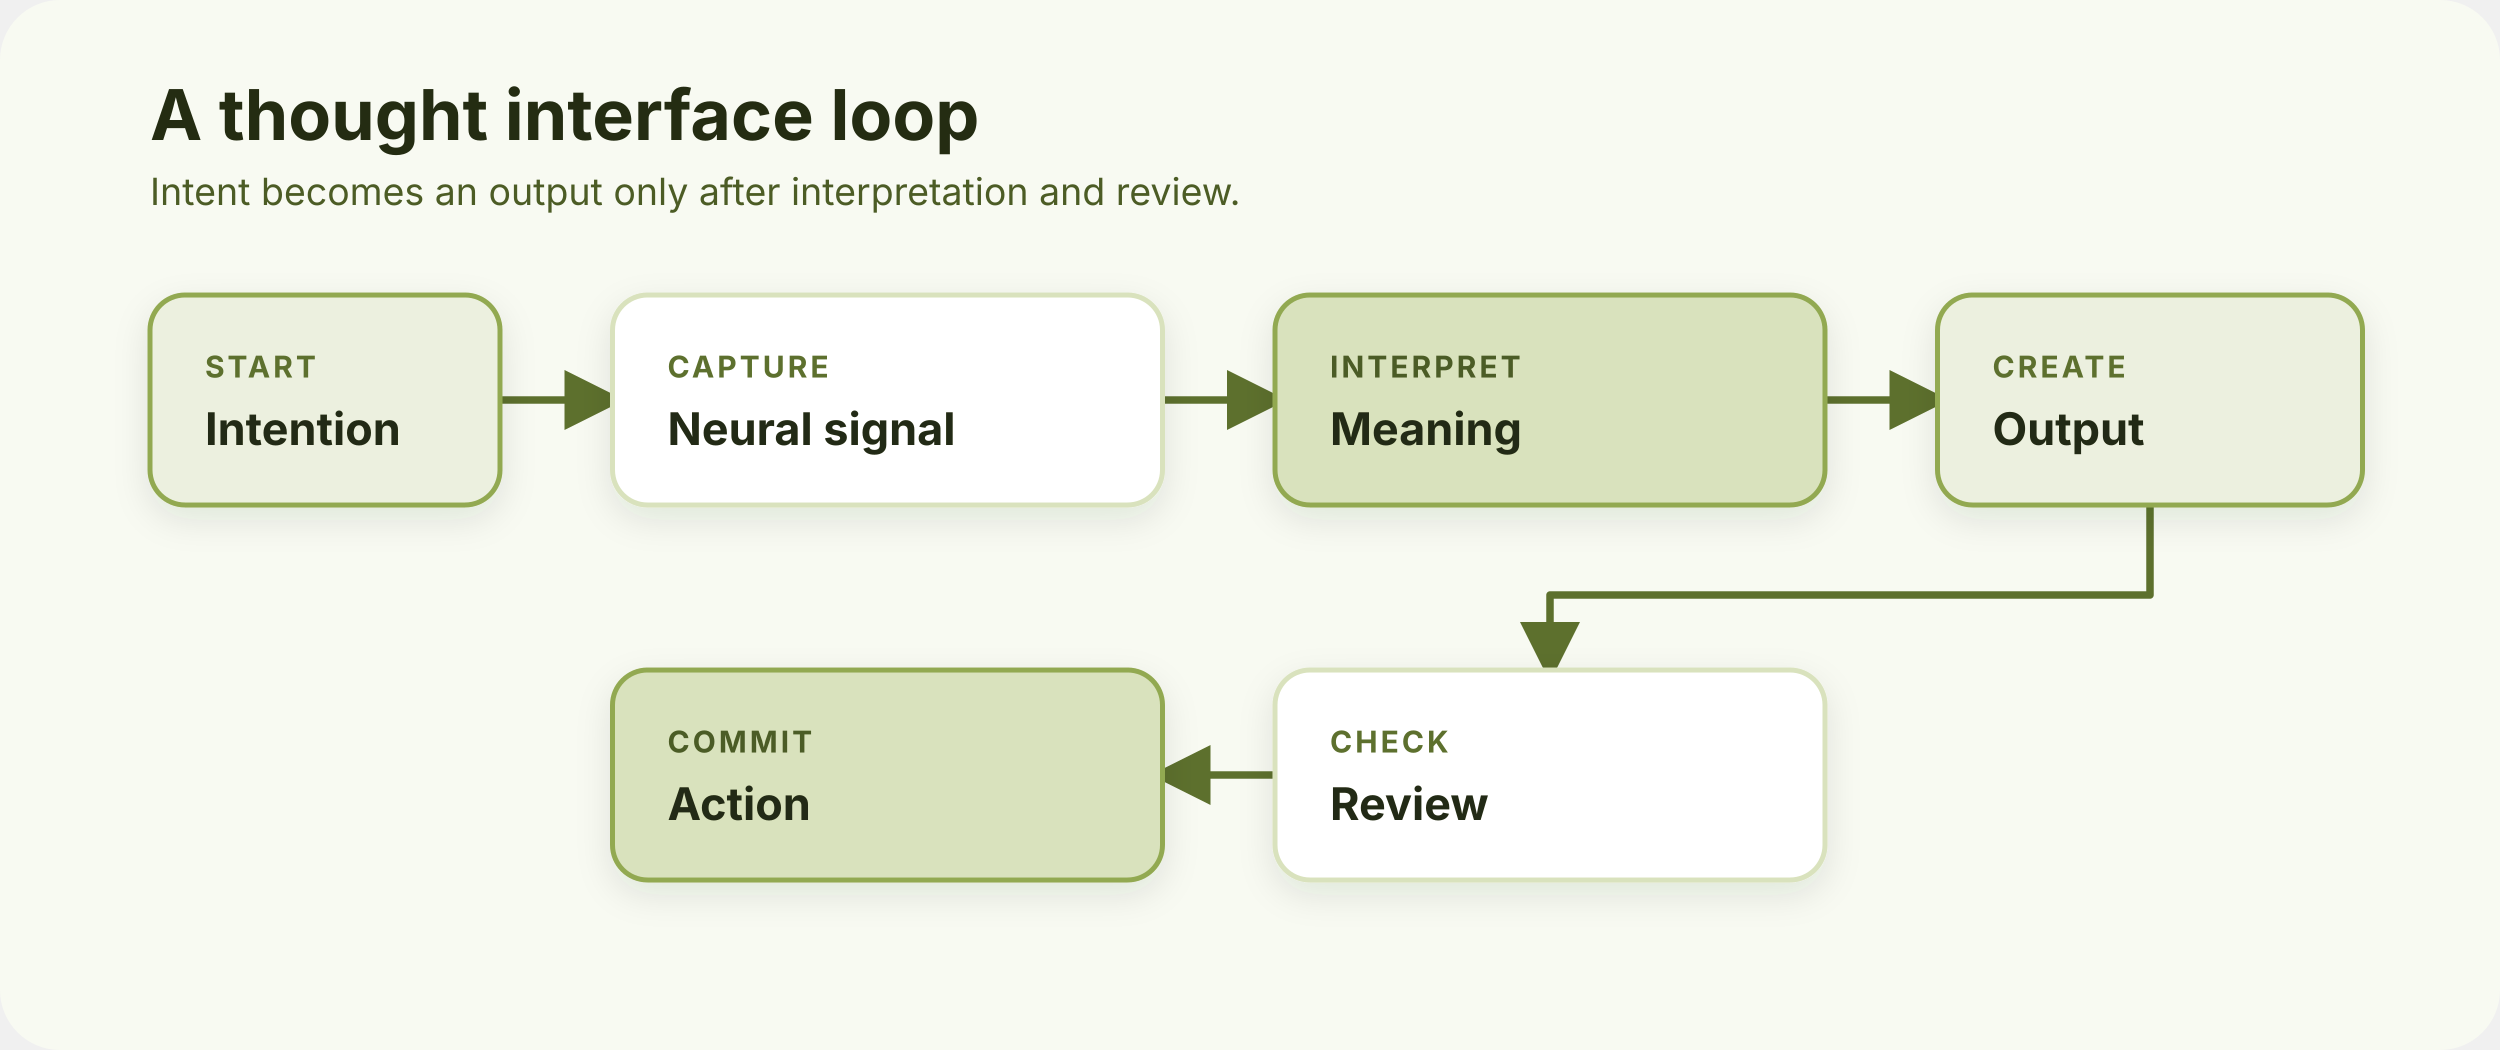
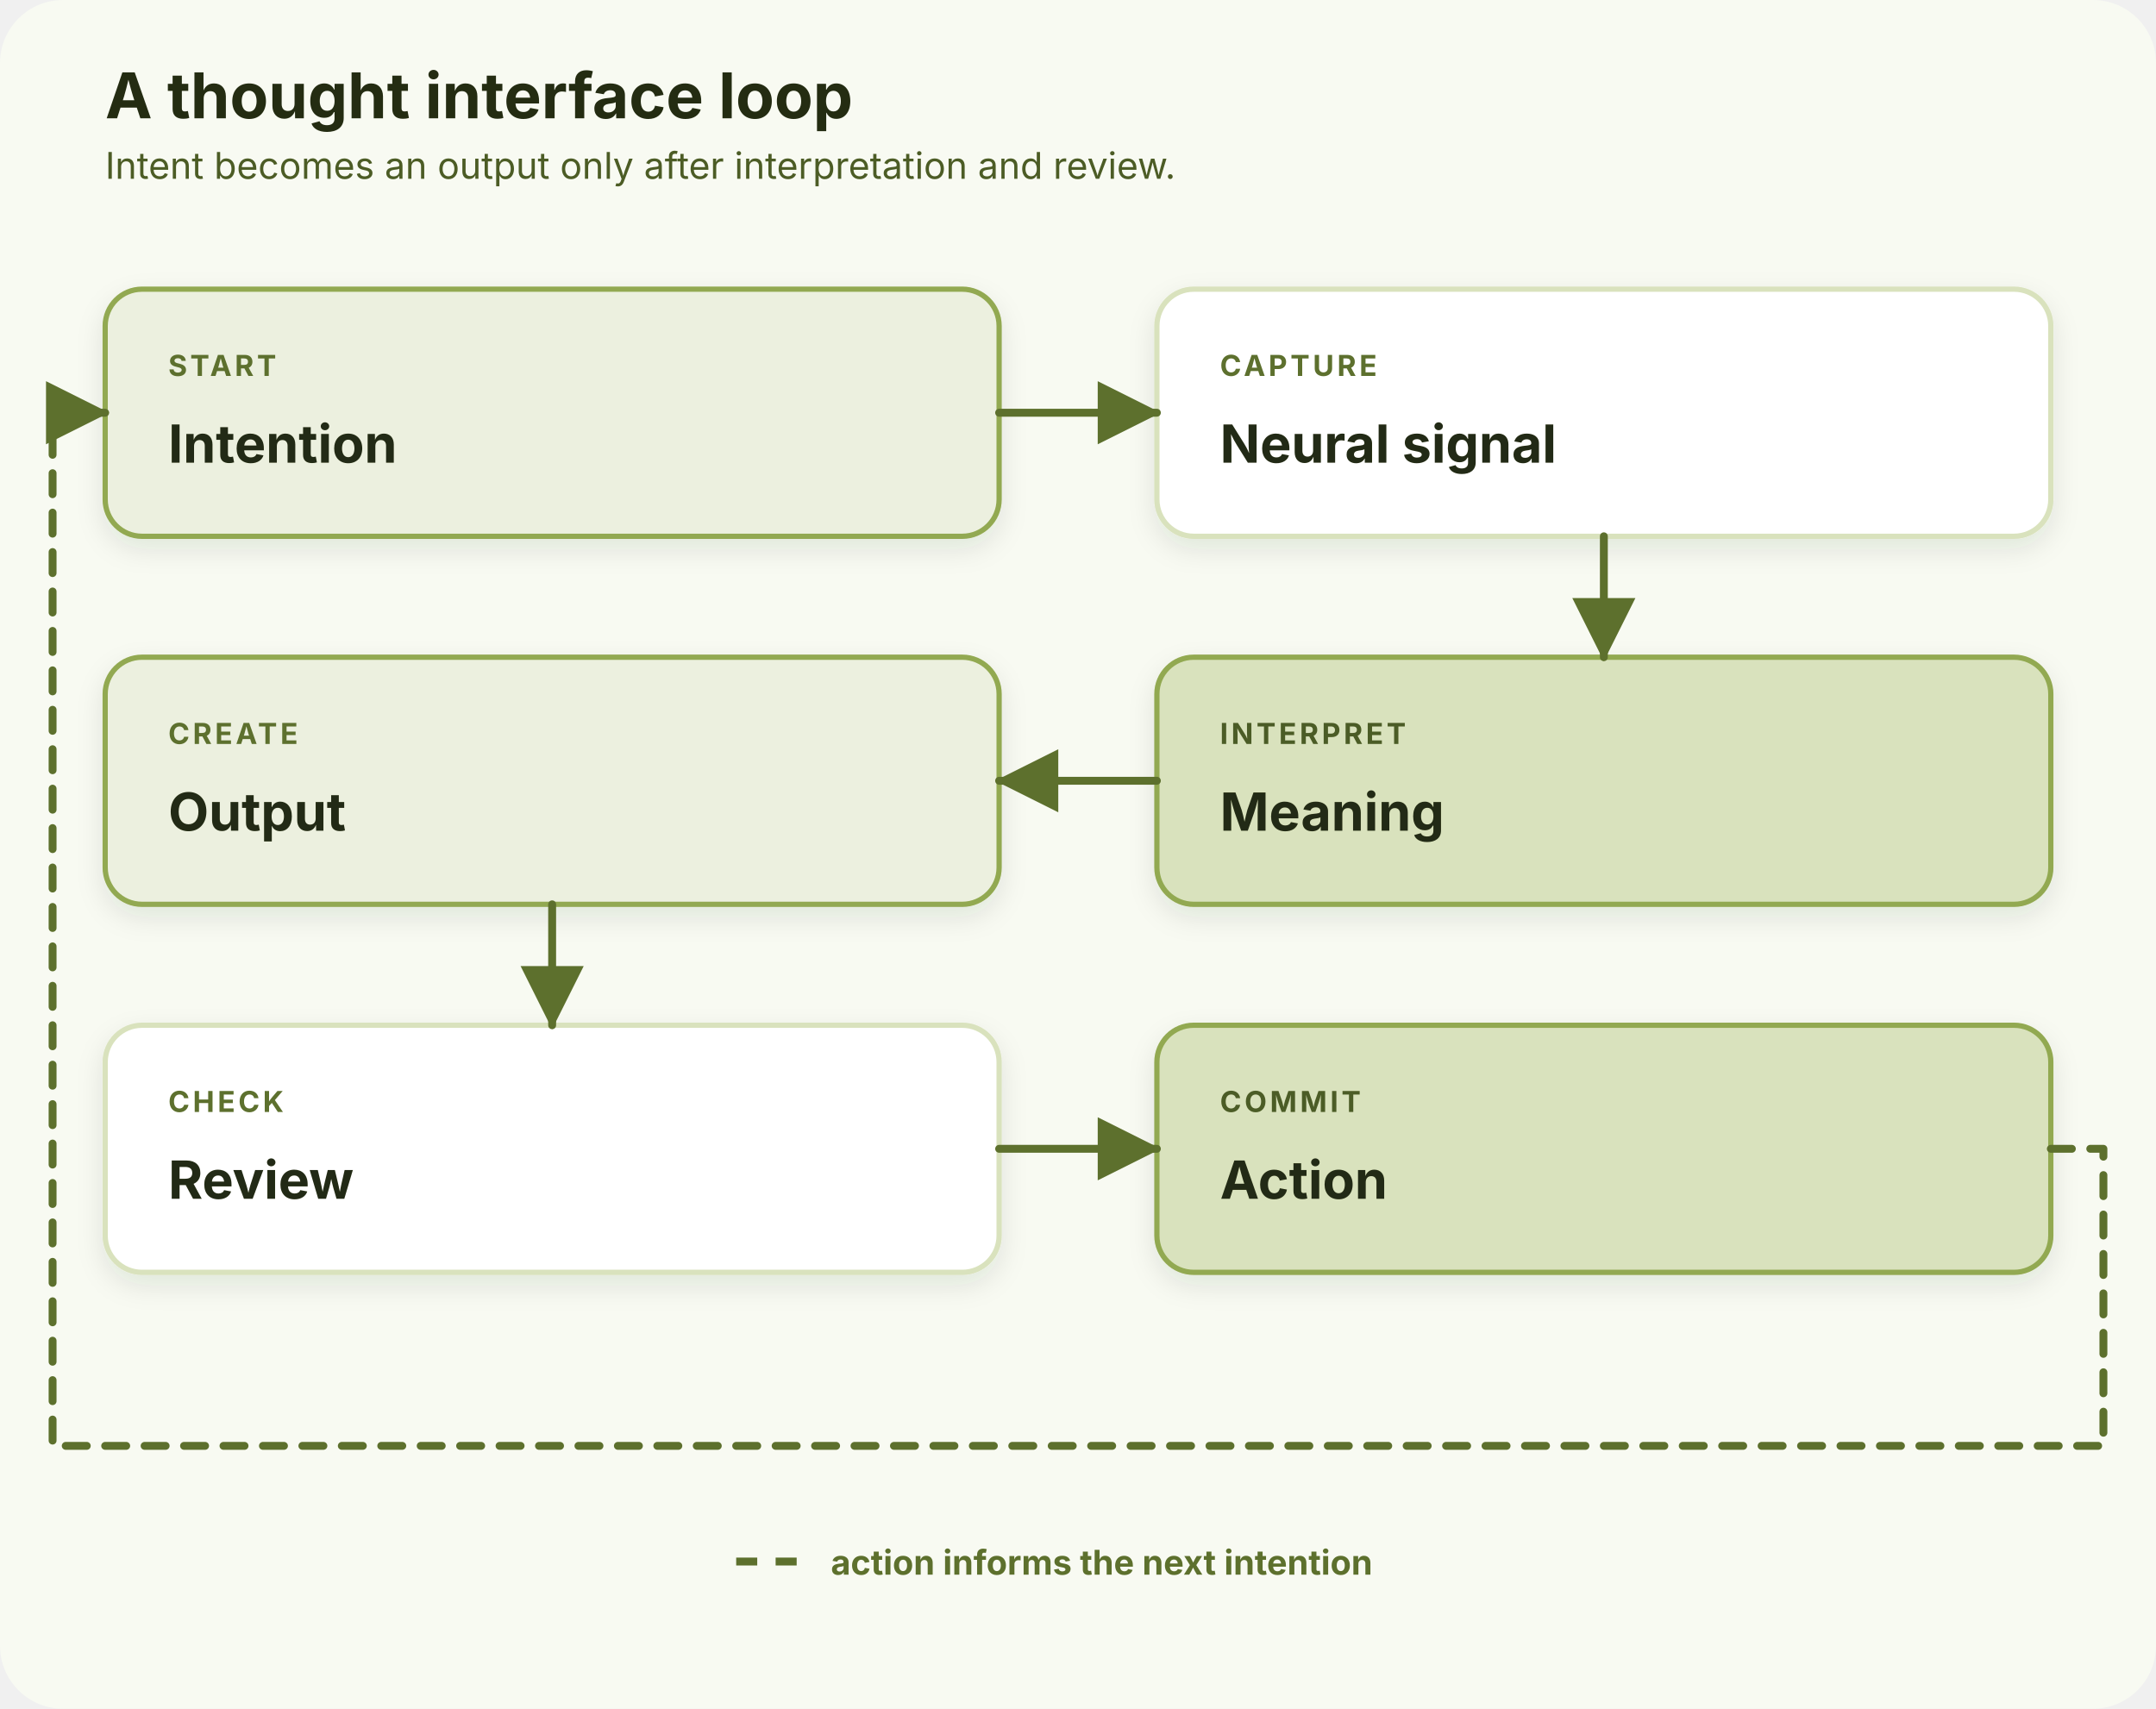
- <svg xmlns="http://www.w3.org/2000/svg" viewBox="0 0 1000 420" role="img" aria-labelledby="diagram-title diagram-description">
+ <svg xmlns="http://www.w3.org/2000/svg" viewBox="0 0 820 650" role="img" aria-labelledby="diagram-title diagram-description">
  <defs>
-     <marker id="arrow" viewBox="0 0 10 10" refX="8" refY="5" markerWidth="8" markerHeight="8" orient="auto">
-       <path d="M 0 0 L 10 5 L 0 10 z" fill="#5d702d" />
+     <marker id="arrow" viewBox="0 0 8 8" refX="7.5" refY="4" markerWidth="8" markerHeight="8" orient="auto">
+       <path d="M0 0 L8 4 L0 8z" fill="#5d702d" />
    </marker>
    <filter id="shadow" x="-10%" y="-20%" width="120%" height="150%">
-       <feDropShadow dx="0" dy="5" stdDeviation="7" flood-color="#242c12" flood-opacity="0.10" />
+       <feDropShadow dx="0" dy="4" stdDeviation="5" flood-color="#242c12" flood-opacity=".10" />
    </filter>
  </defs>
-   <rect width="1000" height="420" rx="24" fill="#f8faf2" />
-   <text x="60" y="56" font-family="Inter, ui-sans-serif, system-ui, sans-serif" font-size="28" font-weight="700" fill="#242c12">A thought interface loop</text>
-   <text x="60" y="82" font-family="Inter, ui-sans-serif, system-ui, sans-serif" font-size="15" fill="#4c5c25">Intent becomes an output only after interpretation and review.</text>
-   <g id="connectors" fill="none" stroke="#5d702d" stroke-width="3" stroke-linecap="round" stroke-linejoin="round" marker-end="url(#arrow)">
-     <path d="M 200 160 H 245" />
-     <path d="M 465 160 H 510" />
-     <path d="M 730 160 H 775" />
-     <path d="M 860 202 V 238 H 620 V 268" />
-     <path d="M 510 310 H 465" />
+   <rect width="820" height="650" rx="24" fill="#f8faf2" />
+   <g font-family="Inter, ui-sans-serif, system-ui, sans-serif">
+     <text x="40" y="45" font-size="24" font-weight="700" fill="#242c12">A thought interface loop</text>
+     <text x="40" y="68" font-size="14" fill="#4c5c25">Intent becomes an output only after interpretation and review.</text>
  </g>
  <g id="nodes" font-family="Inter, ui-sans-serif, system-ui, sans-serif" filter="url(#shadow)">
    <g id="intention">
-       <rect x="60" y="118" width="140" height="84" rx="14" fill="#ecf0df" stroke="#92a951" stroke-width="2" />
-       <text x="82" y="151" font-size="12" font-weight="700" letter-spacing="1.2" fill="#5d702d">START</text>
-       <text x="82" y="178" font-size="18" font-weight="700" fill="#242c12">Intention</text>
+       <rect x="40" y="110" width="340" height="94" rx="14" fill="#ecf0df" stroke="#92a951" stroke-width="2" />
+       <text x="64" y="143" font-size="11" font-weight="700" letter-spacing="1.2" fill="#5d702d">START</text>
+       <text x="64" y="176" font-size="20" font-weight="700" fill="#242c12">Intention</text>
    </g>
    <g id="signal">
-       <rect x="245" y="118" width="220" height="84" rx="14" fill="#ffffff" stroke="#d9e2bd" stroke-width="2" />
-       <text x="267" y="151" font-size="12" font-weight="700" letter-spacing="1.2" fill="#5d702d">CAPTURE</text>
-       <text x="267" y="178" font-size="18" font-weight="700" fill="#242c12">Neural signal</text>
+       <rect x="440" y="110" width="340" height="94" rx="14" fill="#fff" stroke="#d9e2bd" stroke-width="2" />
+       <text x="464" y="143" font-size="11" font-weight="700" letter-spacing="1.2" fill="#5d702d">CAPTURE</text>
+       <text x="464" y="176" font-size="20" font-weight="700" fill="#242c12">Neural signal</text>
    </g>
    <g id="interpretation">
-       <rect x="510" y="118" width="220" height="84" rx="14" fill="#d9e2bd" stroke="#92a951" stroke-width="2" />
-       <text x="532" y="151" font-size="12" font-weight="700" letter-spacing="1.2" fill="#4c5c25">INTERPRET</text>
-       <text x="532" y="178" font-size="18" font-weight="700" fill="#242c12">Meaning</text>
+       <rect x="440" y="250" width="340" height="94" rx="14" fill="#d9e2bd" stroke="#92a951" stroke-width="2" />
+       <text x="464" y="283" font-size="11" font-weight="700" letter-spacing="1.2" fill="#4c5c25">INTERPRET</text>
+       <text x="464" y="316" font-size="20" font-weight="700" fill="#242c12">Meaning</text>
    </g>
    <g id="representation">
-       <rect x="775" y="118" width="170" height="84" rx="14" fill="#ecf0df" stroke="#92a951" stroke-width="2" />
-       <text x="797" y="151" font-size="12" font-weight="700" letter-spacing="1.2" fill="#5d702d">CREATE</text>
-       <text x="797" y="178" font-size="18" font-weight="700" fill="#242c12">Output</text>
+       <rect x="40" y="250" width="340" height="94" rx="14" fill="#ecf0df" stroke="#92a951" stroke-width="2" />
+       <text x="64" y="283" font-size="11" font-weight="700" letter-spacing="1.2" fill="#5d702d">CREATE</text>
+       <text x="64" y="316" font-size="20" font-weight="700" fill="#242c12">Output</text>
    </g>
    <g id="review">
-       <rect x="510" y="268" width="220" height="84" rx="14" fill="#ffffff" stroke="#d9e2bd" stroke-width="2" />
-       <text x="532" y="301" font-size="12" font-weight="700" letter-spacing="1.2" fill="#5d702d">CHECK</text>
-       <text x="532" y="328" font-size="18" font-weight="700" fill="#242c12">Review</text>
+       <rect x="40" y="390" width="340" height="94" rx="14" fill="#fff" stroke="#d9e2bd" stroke-width="2" />
+       <text x="64" y="423" font-size="11" font-weight="700" letter-spacing="1.2" fill="#5d702d">CHECK</text>
+       <text x="64" y="456" font-size="20" font-weight="700" fill="#242c12">Review</text>
    </g>
    <g id="action">
-       <rect x="245" y="268" width="220" height="84" rx="14" fill="#d9e2bd" stroke="#92a951" stroke-width="2" />
-       <text x="267" y="301" font-size="12" font-weight="700" letter-spacing="1.2" fill="#4c5c25">COMMIT</text>
-       <text x="267" y="328" font-size="18" font-weight="700" fill="#242c12">Action</text>
+       <rect x="440" y="390" width="340" height="94" rx="14" fill="#d9e2bd" stroke="#92a951" stroke-width="2" />
+       <text x="464" y="423" font-size="11" font-weight="700" letter-spacing="1.2" fill="#4c5c25">COMMIT</text>
+       <text x="464" y="456" font-size="20" font-weight="700" fill="#242c12">Action</text>
    </g>
  </g>
+   <g id="main-flow" fill="none" stroke="#5d702d" stroke-width="3" stroke-linecap="round" stroke-linejoin="round" marker-end="url(#arrow)">
+     <path d="M380 157H440" />
+     <path d="M610 204V250" />
+     <path d="M440 297H380" />
+     <path d="M210 344V390" />
+     <path d="M380 437H440" />
+   </g>
+   <g id="next-intention-loop" fill="none" stroke="#5d702d" stroke-width="3" stroke-linecap="round" stroke-linejoin="round" stroke-dasharray="8 7" marker-end="url(#arrow)">
+     <path d="M780 437H800V550H20V157H40" />
+   </g>
+   <g font-family="Inter, ui-sans-serif, system-ui, sans-serif" fill="#5d702d">
+     <path d="M280 594h26" stroke="#5d702d" stroke-width="3" stroke-dasharray="8 7" />
+     <text x="316" y="599" font-size="13" font-weight="700">action informs the next intention</text>
+   </g>
</svg>
